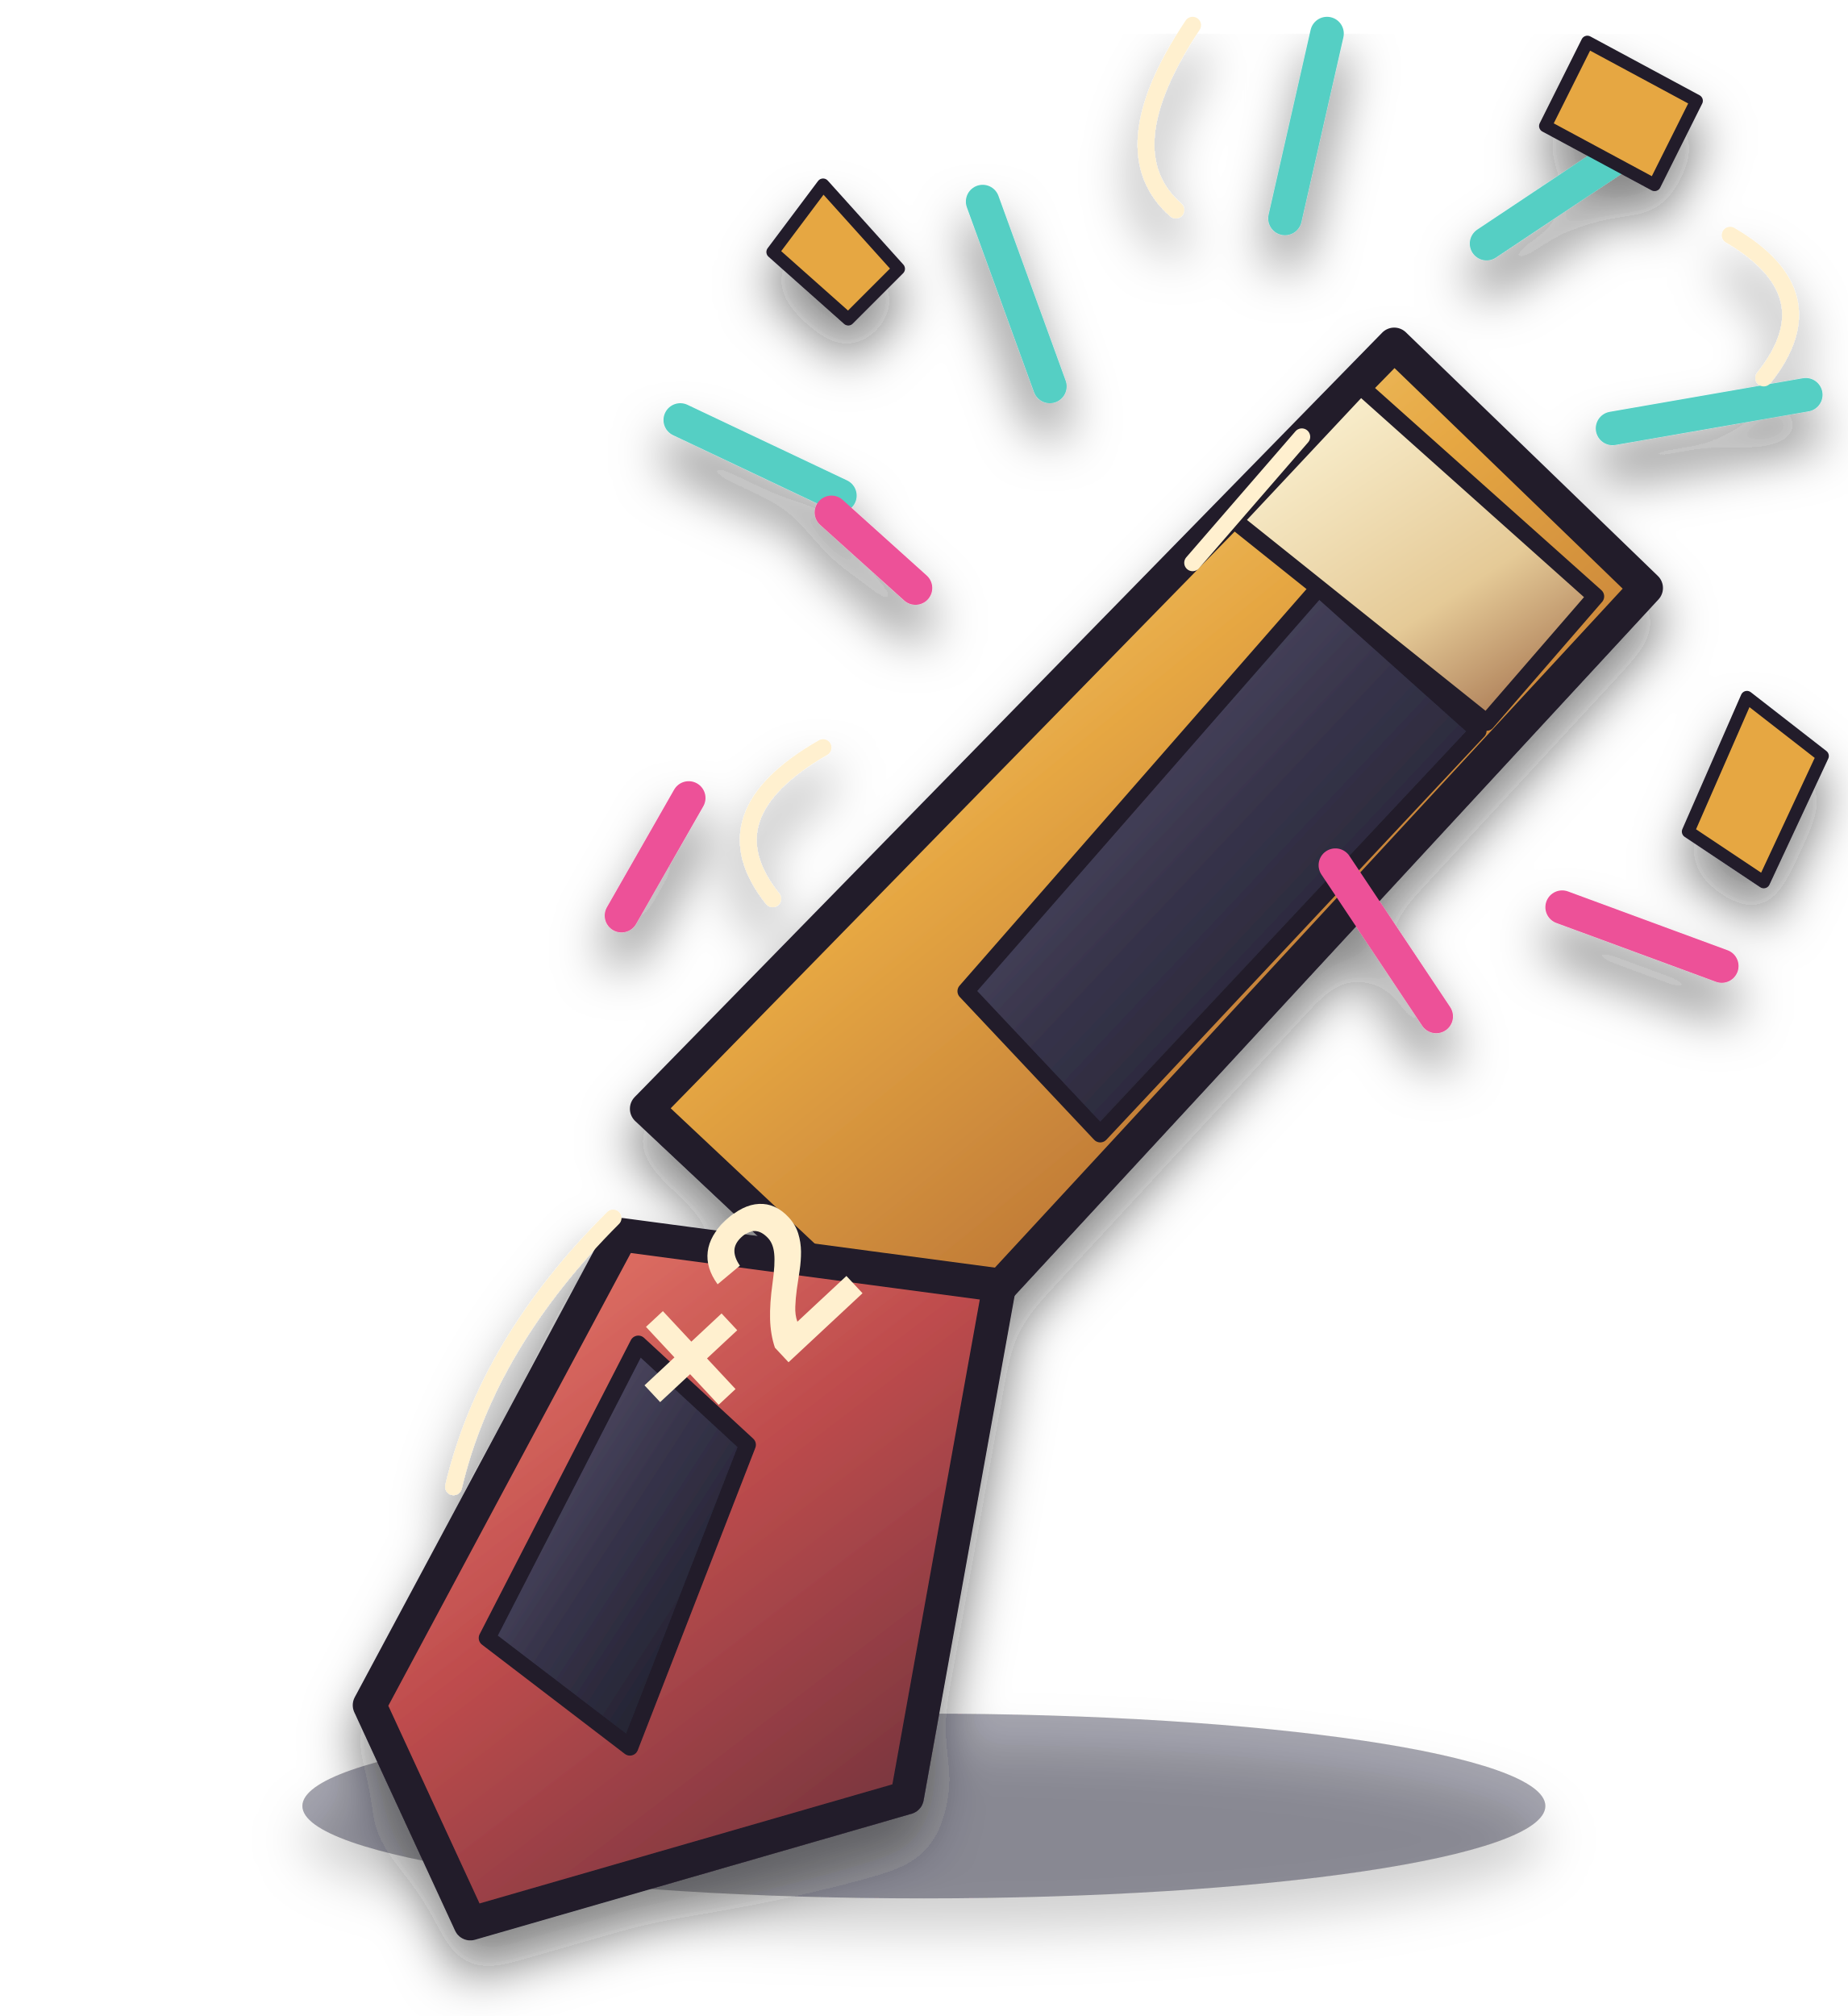
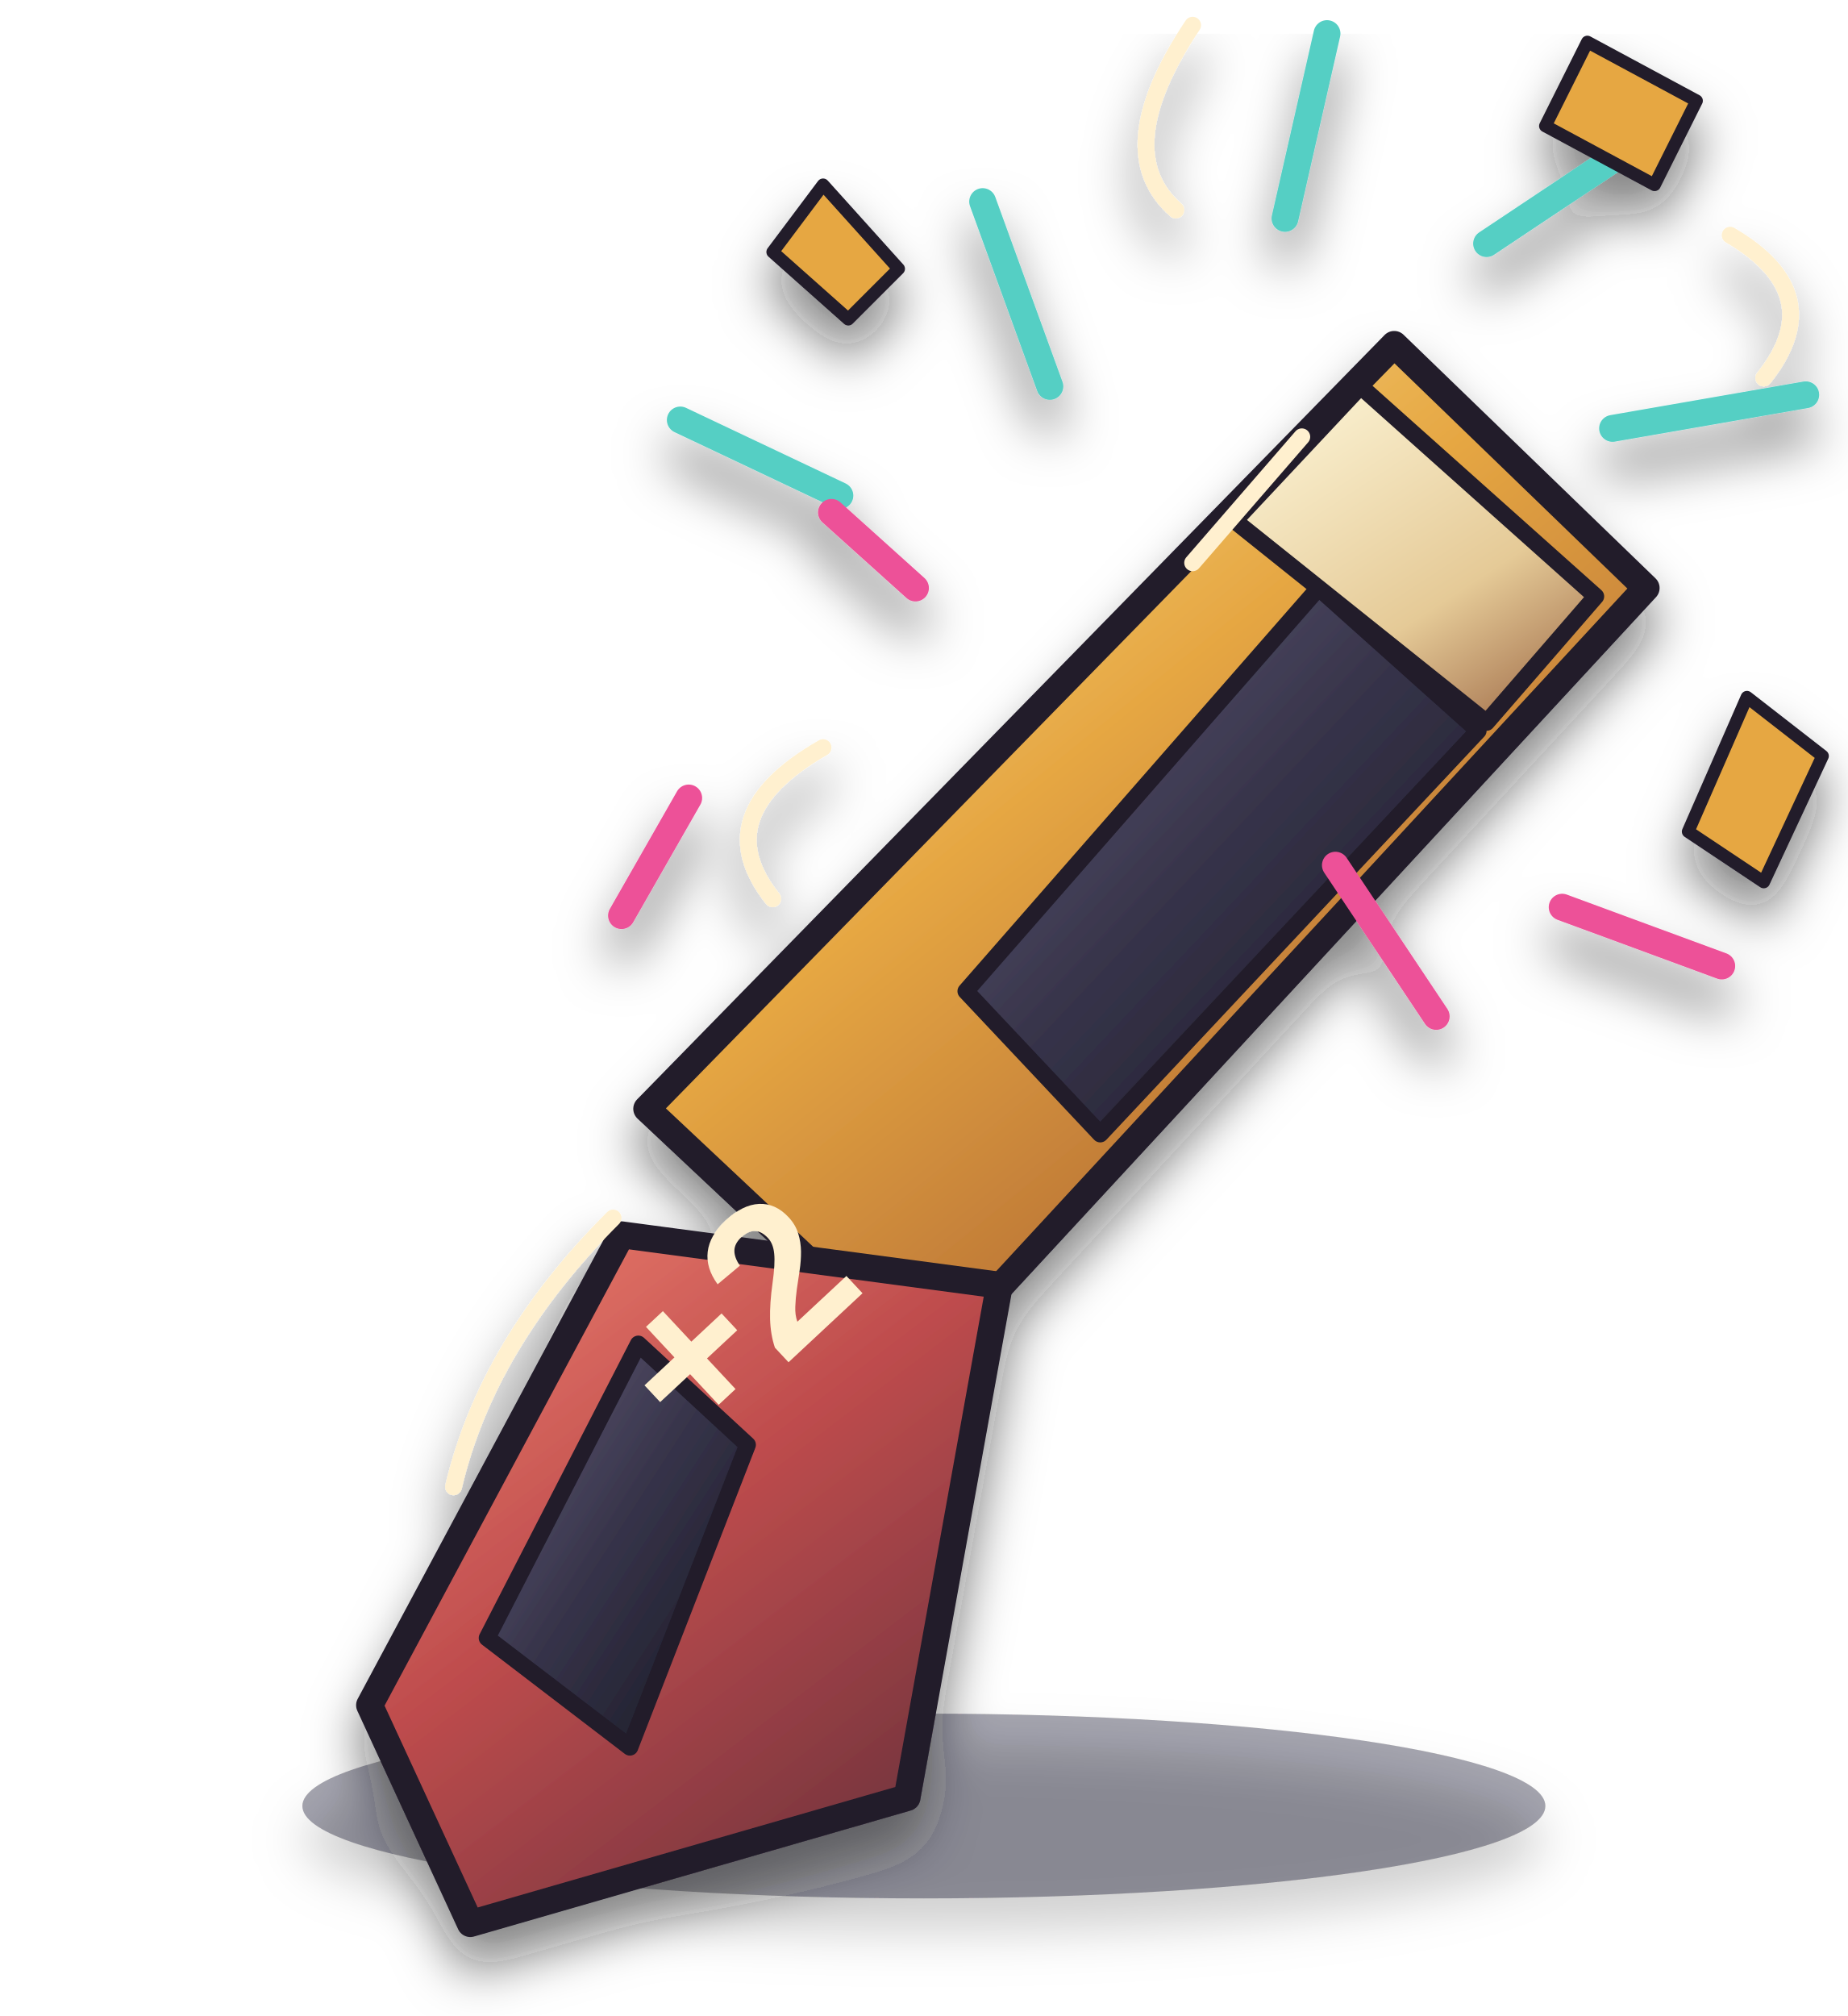
<svg xmlns="http://www.w3.org/2000/svg" viewBox="0 0 220 240" role="img" aria-labelledby="title">
  <defs>
    <linearGradient id="skin" x1="0" y1="0" x2=".85" y2="1">
-       <stop stop-color="#ffe0b8" />
-       <stop offset=".48" stop-color="#e5ac89" />
-       <stop offset="1" stop-color="#b76969" />
+       <stop stop-color="#efd0b4" />
+       <stop offset=".48" stop-color="#cd9c7c" />
+       <stop offset="1" stop-color="#945f52" />
    </linearGradient>
    <linearGradient id="paper" x1="0" y1="0" x2=".7" y2="1">
      <stop stop-color="#fff9dd" />
      <stop offset=".7" stop-color="#e5ca97" />
      <stop offset="1" stop-color="#af815a" />
    </linearGradient>
    <linearGradient id="gold" x1="0" y1="0" x2=".8" y2="1">
      <stop stop-color="#fff0a3" />
      <stop offset=".45" stop-color="#e6a743" />
      <stop offset="1" stop-color="#9d522d" />
    </linearGradient>
    <linearGradient id="teal" x1="0" y1="0" x2=".8" y2="1">
-       <stop stop-color="#90e5d1" />
-       <stop offset=".5" stop-color="#4bb5a8" />
+       <stop stop-color="#9abdaf" />
+       <stop offset=".5" stop-color="#568f85" />
      <stop offset="1" stop-color="#245c63" />
    </linearGradient>
    <linearGradient id="pink" x1="0" y1="0" x2=".8" y2="1">
-       <stop stop-color="#ff9dbb" />
-       <stop offset=".5" stop-color="#d64d86" />
+       <stop stop-color="#d7a4ae" />
+       <stop offset=".5" stop-color="#a95977" />
      <stop offset="1" stop-color="#71294f" />
    </linearGradient>
    <linearGradient id="cloth" x1="0" y1="0" x2="1" y2="1">
      <stop stop-color="#66607b" />
      <stop offset=".5" stop-color="#353248" />
      <stop offset="1" stop-color="#161820" />
    </linearGradient>
    <linearGradient id="bread" x1="0" y1="0" x2=".5" y2="1">
      <stop stop-color="#ffe1a1" />
      <stop offset=".55" stop-color="#ce985e" />
      <stop offset="1" stop-color="#985335" />
    </linearGradient>
    <linearGradient id="beer" x1="0" y1="0" x2="1" y2="1">
      <stop stop-color="#b2b757" />
      <stop offset=".4" stop-color="#526941" />
      <stop offset="1" stop-color="#172d2c" />
    </linearGradient>
    <linearGradient id="red" x1="0" y1="0" x2=".7" y2="1">
      <stop stop-color="#f18370" />
      <stop offset=".5" stop-color="#be4c4d" />
      <stop offset="1" stop-color="#71333d" />
    </linearGradient>
    <radialGradient id="glow">
      <stop stop-color="#efbd7a" stop-opacity=".35" />
      <stop offset="1" stop-color="#efbd7a" stop-opacity="0" />
    </radialGradient>
    <radialGradient id="neon">
      <stop stop-color="#f05ba5" stop-opacity=".6" />
      <stop offset="1" stop-color="#f05ba5" stop-opacity="0" />
    </radialGradient>
    <filter id="shadow" x="-30%" y="-25%" width="160%" height="160%">
      <feDropShadow dx="0" dy="4" stdDeviation="3" flood-color="#100f19" flood-opacity=".52" />
    </filter>
    <filter id="bloom" x="-60%" y="-60%" width="220%" height="220%">
      <feGaussianBlur stdDeviation="3" />
    </filter>
    <pattern id="inkgrain" width="19" height="23" patternUnits="userSpaceOnUse">
      <path d="M2 4l3 1m8 12 2-1m-6 8 2 1" stroke="#fff4d4" stroke-width=".6" opacity=".15" />
      <path d="m9 8 2-1m6 14 2-1" stroke="#201b2a" stroke-width=".7" opacity=".2" />
    </pattern>
  </defs>
  <g stroke-linecap="round" stroke-linejoin="round">
    <g filter="url(#shadow)">
      <ellipse cx="110" cy="215" rx="74" ry="11" fill="#100f19" stroke="none" stroke-width="0" opacity=".35" />
-       <path d="M77 132L166 41L196 70L110 163Z" fill="url(#gold)" stroke="#211c2a" stroke-width="4" />
-       <path d="M119 153L108 214L56 229L44 203L74 147Z" fill="url(#red)" stroke="#211c2a" stroke-width="4" />
+       <path d="M77 132L166 41L196 70L110 163Z" fill="url(#gold)" stroke="#211c2a" stroke-width="3.2" />
+       <path d="M119 153L108 214L56 229L44 203L74 147Z" fill="url(#red)" stroke="#211c2a" stroke-width="3.2" />
      <path d="M58 195L75 208L89 172L76 160Z" fill="url(#cloth)" stroke="#211c2a" stroke-width="2" />
      <path d="M131 135L115 118L157 70L176 87Z" fill="url(#cloth)" stroke="#211c2a" stroke-width="2" />
      <path d="M147 62L162 46L190 71L177 86Z" fill="url(#paper)" stroke="#211c2a" stroke-width="2" />
-       <path d="M125 46l-8-22M153 26l5-22M177 29l18-12M192 51l23-4M100 59l-19-9" fill="none" stroke="#55cfc4" stroke-width="4" />
-       <path d="M109 70l-10-9M186 108l19 7M159 103l12 18M82 95l-8 14" fill="none" stroke="#ed5198" stroke-width="4" />
+       <path d="M125 46l-8-22M153 26l5-22M177 29l18-12M192 51l23-4M100 59l-19-9" fill="none" stroke="#55cfc4" stroke-width="3.2" />
+       <path d="M109 70l-10-9M186 108l19 7M159 103l12 18M82 95l-8 14" fill="none" stroke="#ed5198" stroke-width="3.2" />
      <path d="M101 38l-9-8 6-8 9 10ZM189 5l13 7-5 10-13-7ZM208 83l-7 16 9 6 7-15Z" fill="#e6a743" stroke="#211c2a" stroke-width="1.5" />
      <path d="M142 3q-10 15-2 22M206 28q12 7 4 17M98 89q-14 8-6 18" fill="none" stroke="#fff0cf" stroke-width="2" />
      <path d="M73 145q-15 15-19 32M155 52l-13 15" fill="none" stroke="#fff0cf" stroke-width="2" />
      <text x="93" y="163" font-family="Arial,sans-serif" font-size="25" font-weight="900" text-anchor="middle" fill="#fff0cf" transform="rotate(-43 93 163)">+2</text>
    </g>
  </g>
</svg>
